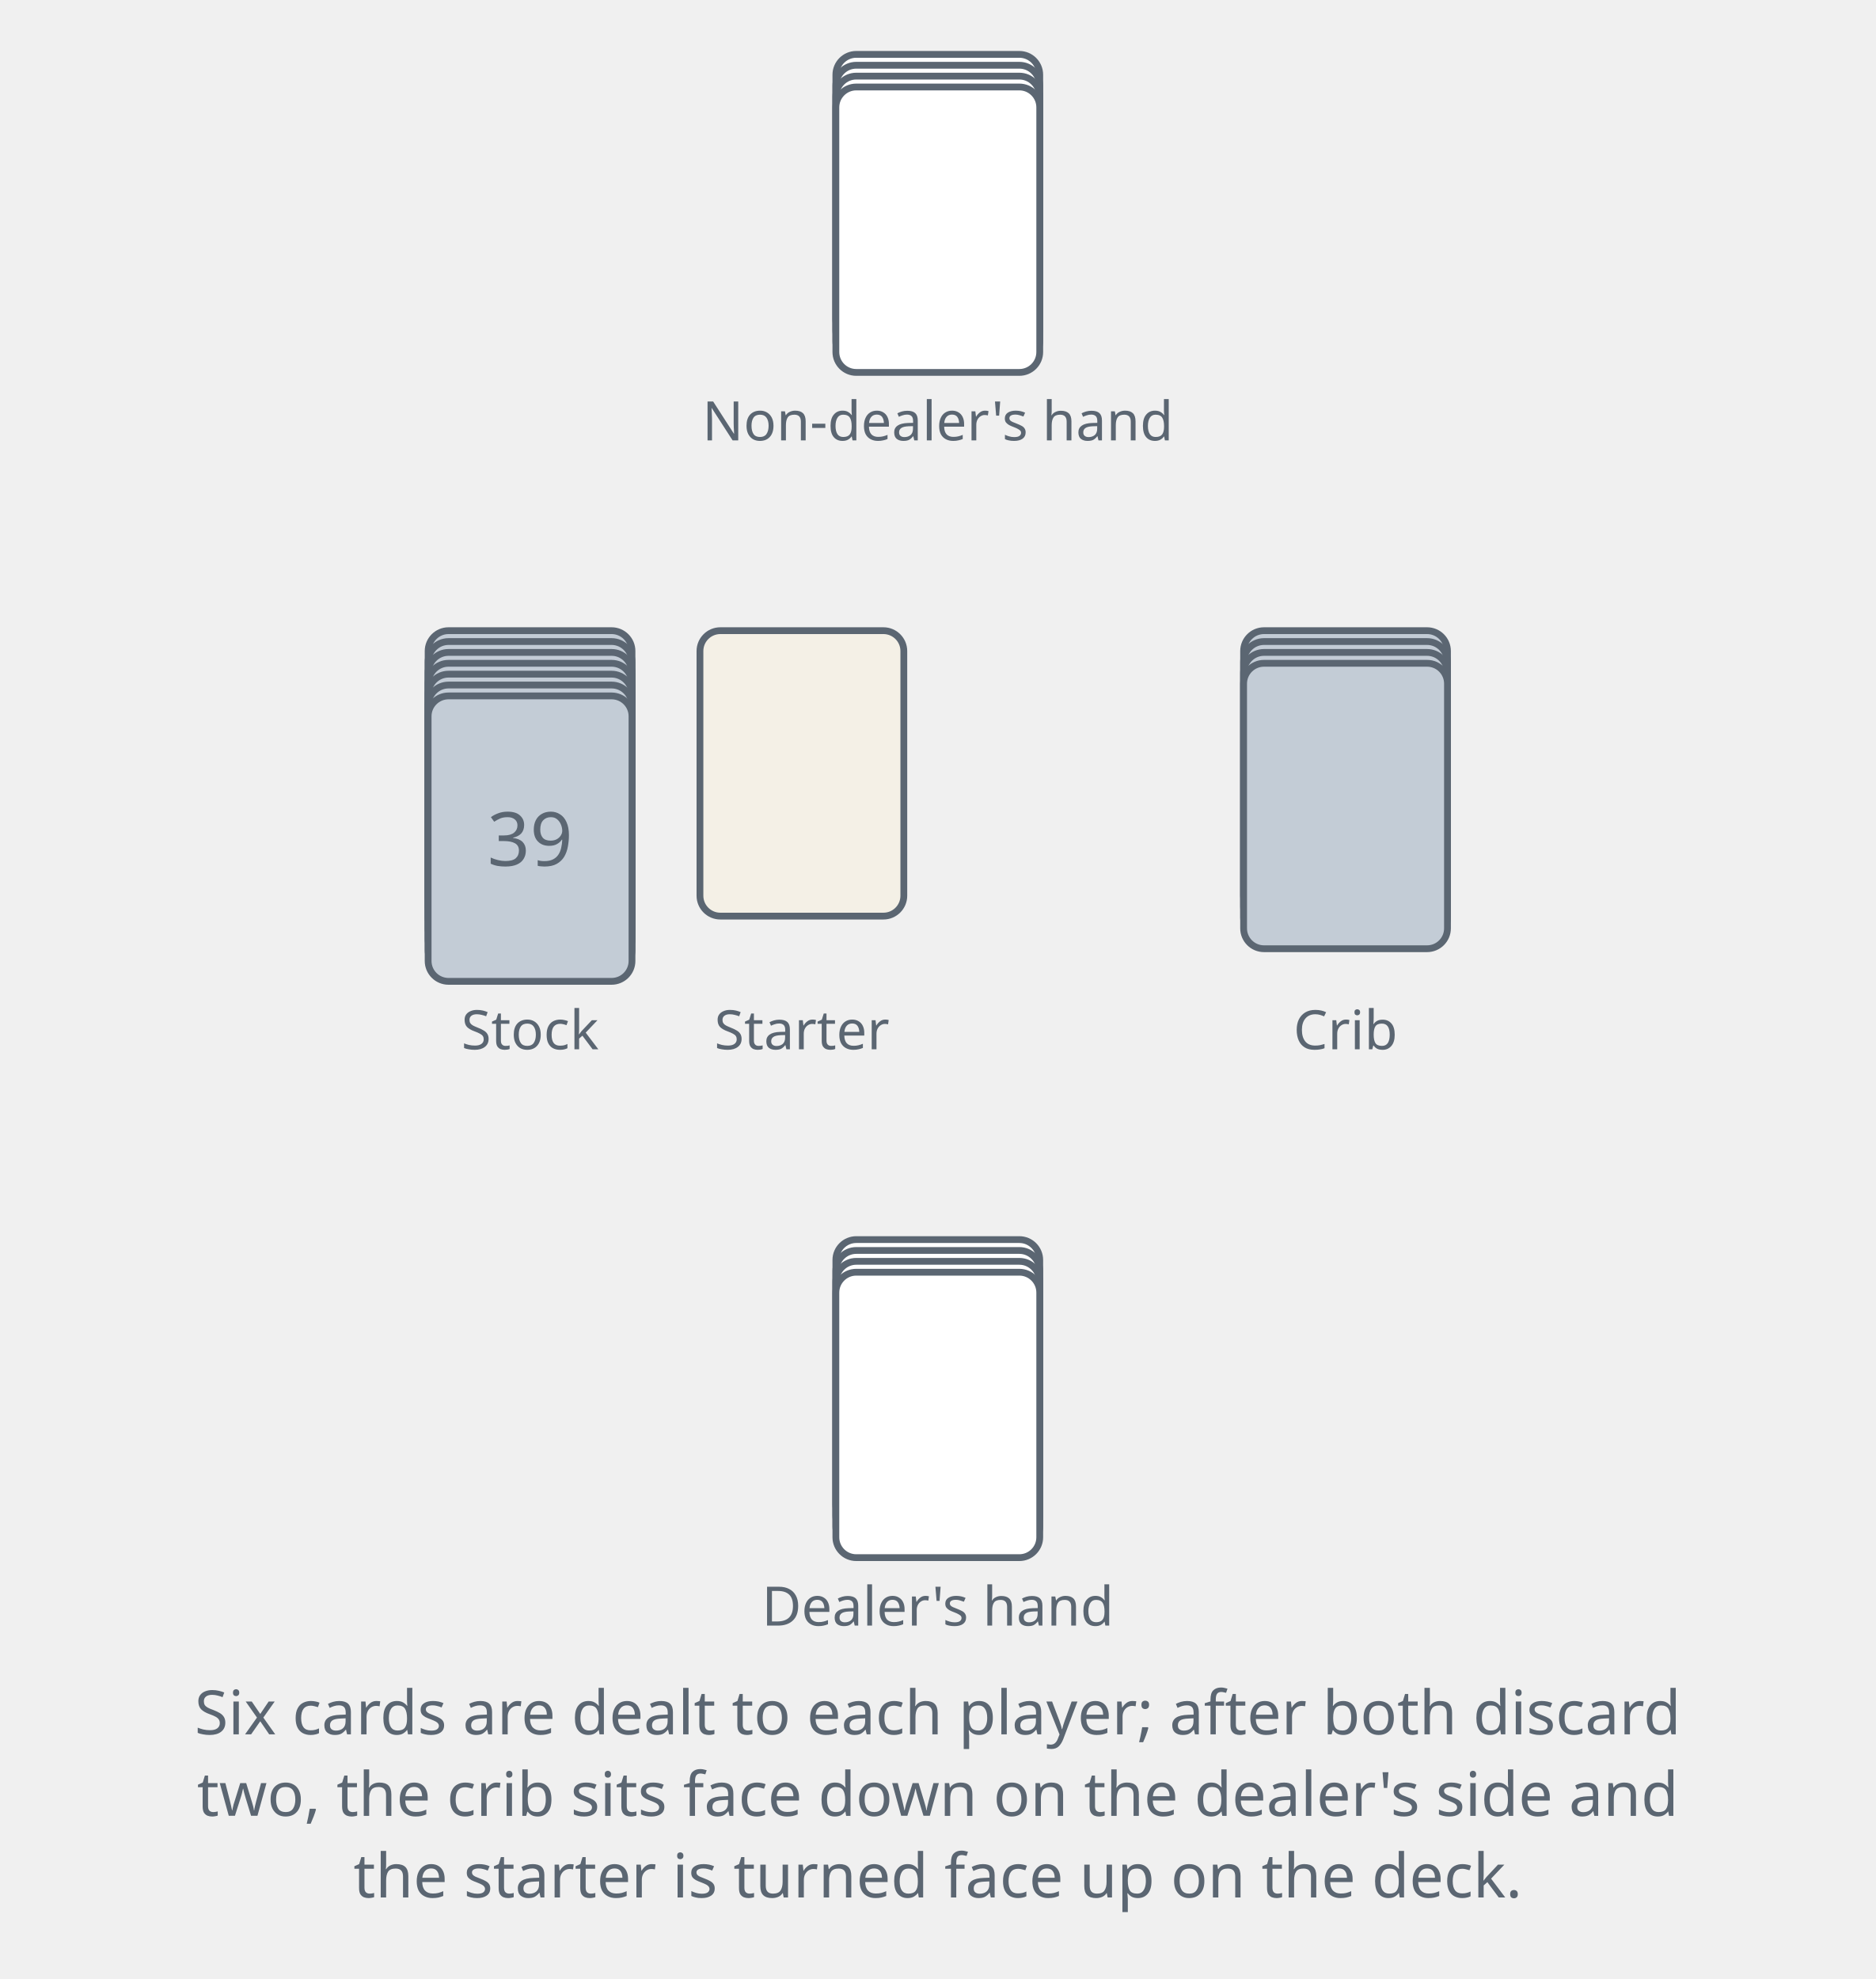
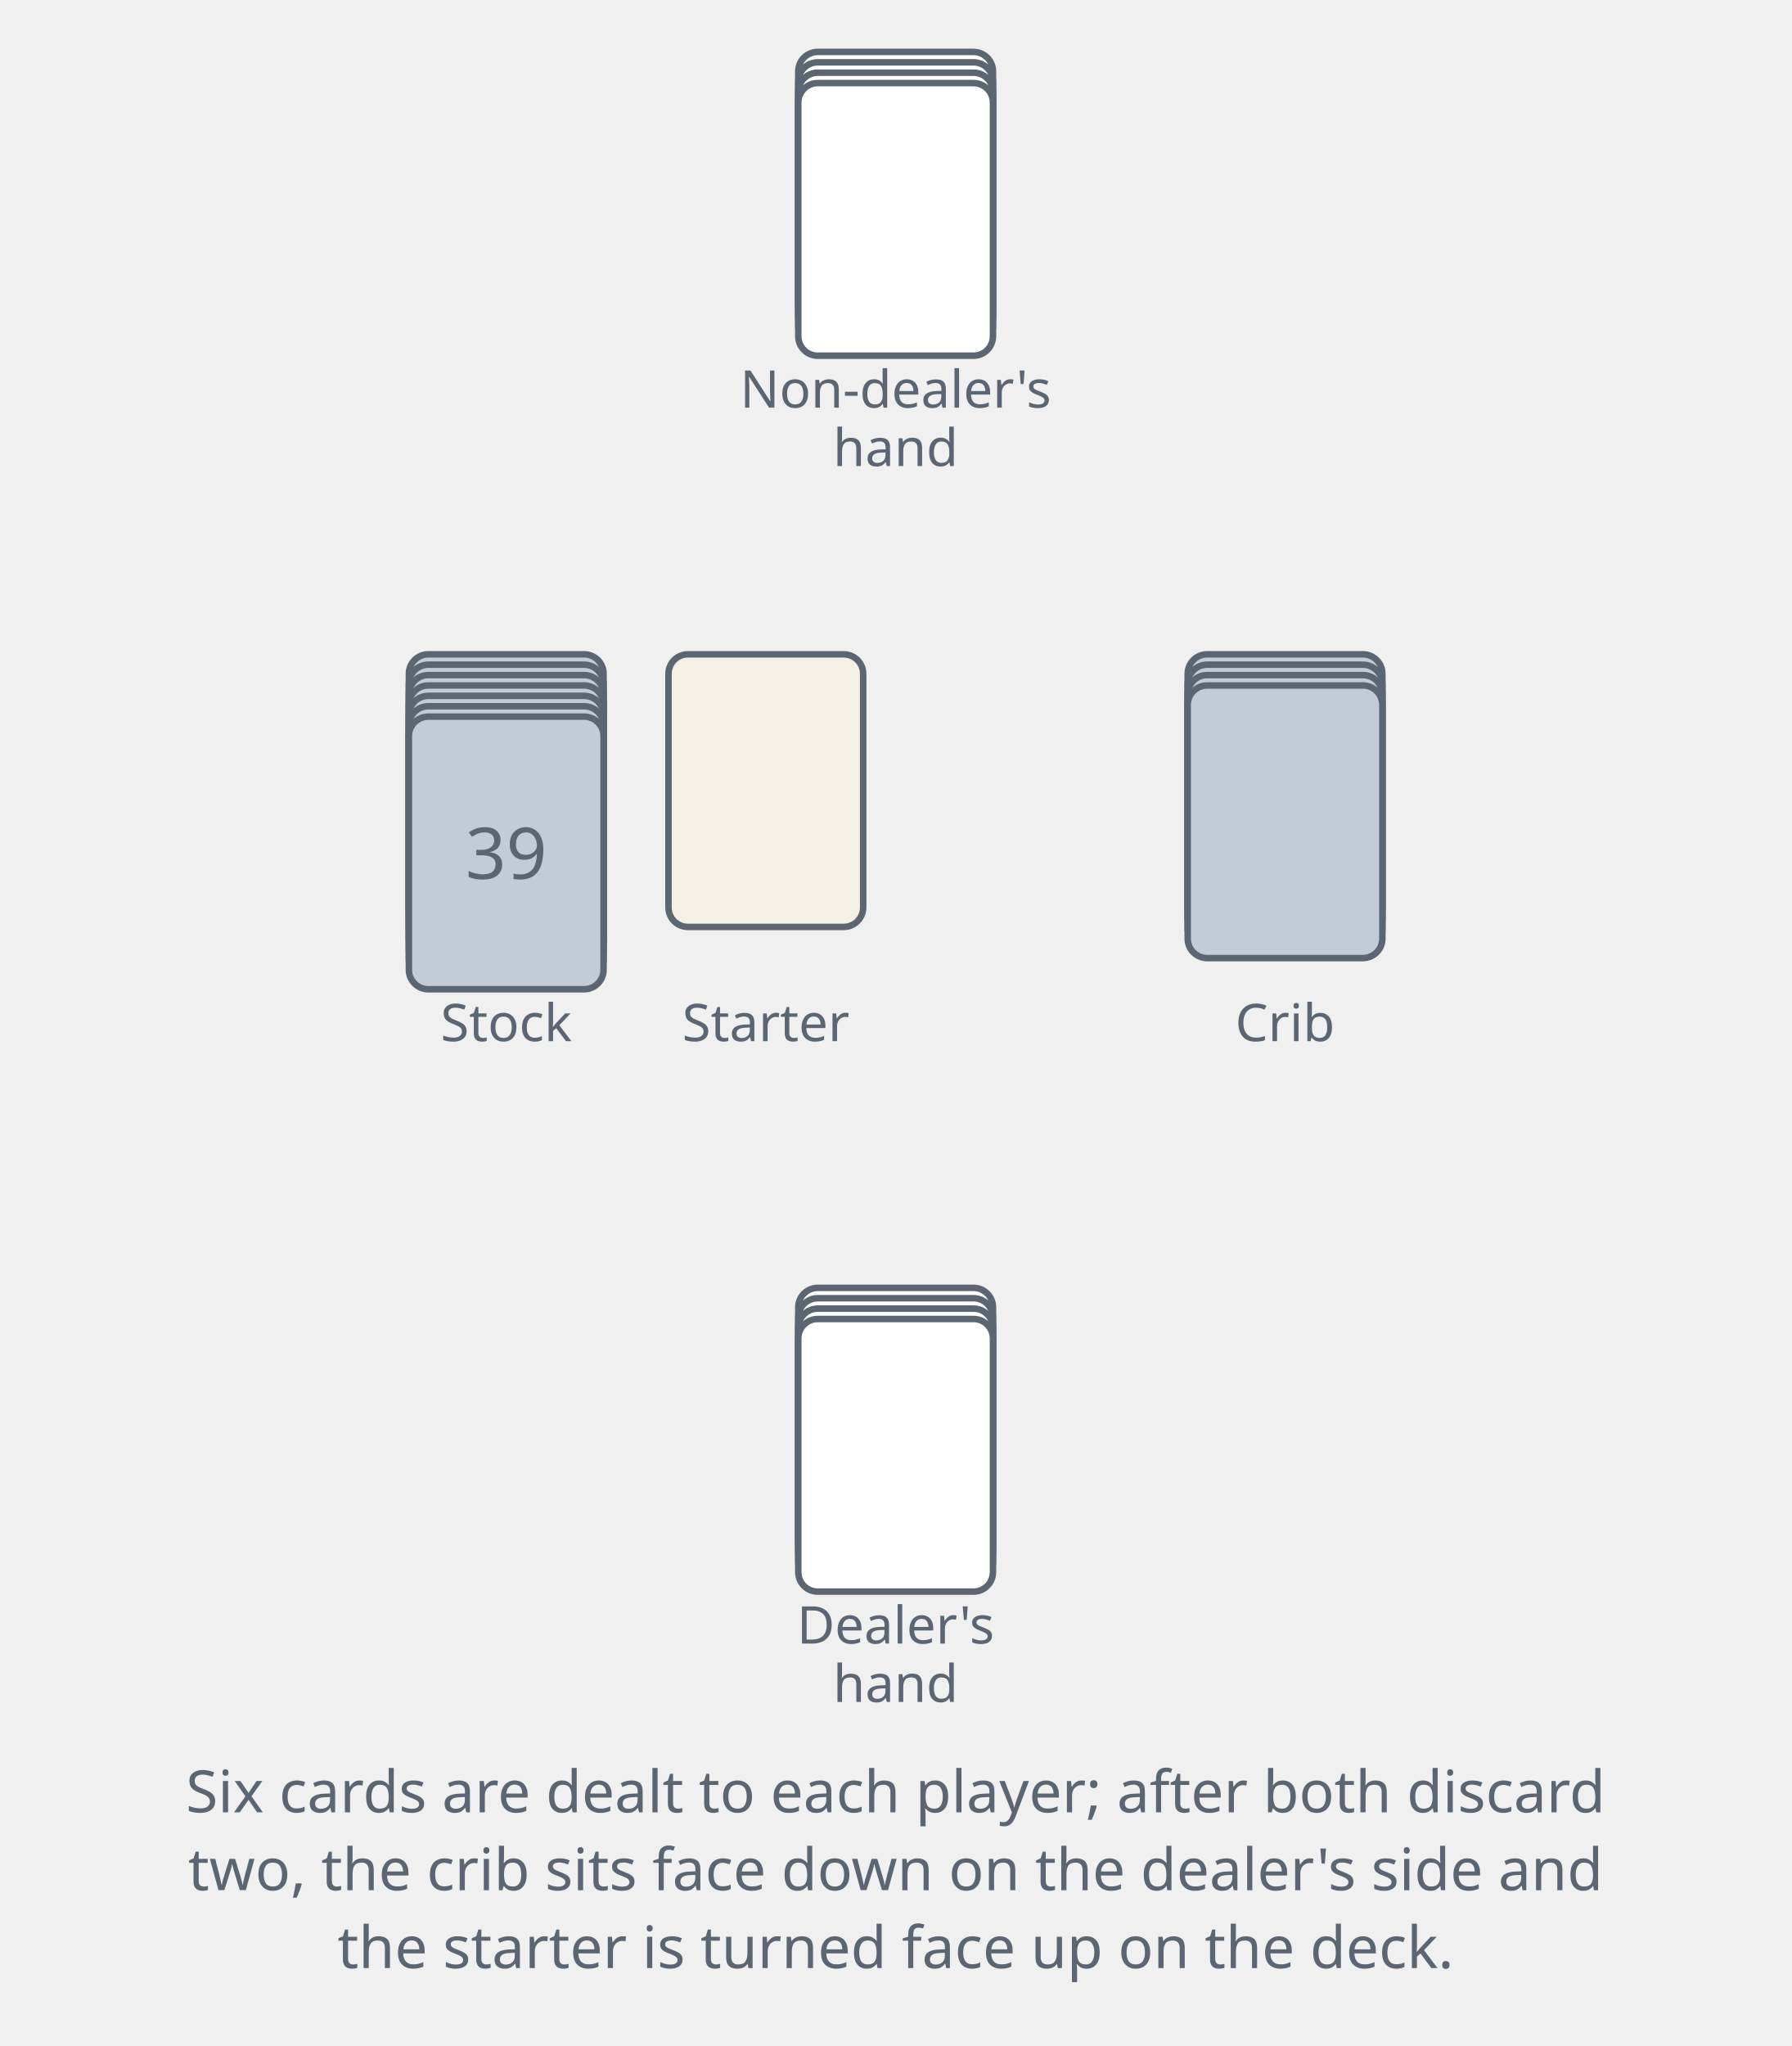
- <svg xmlns="http://www.w3.org/2000/svg" viewBox="0 0 276 291.2" width="276" height="291.2" role="img" aria-label="Cribbage setup diagram">
+ <svg xmlns="http://www.w3.org/2000/svg" viewBox="0 0 276 315.2" width="276" height="315.2" role="img" aria-label="Cribbage setup diagram">
  <rect x="123.0" y="8.0" width="30" height="42" rx="3" fill="#ffffff" stroke="#5b6672" stroke-width="1" />
  <rect x="123.0" y="9.6" width="30" height="42" rx="3" fill="#ffffff" stroke="#5b6672" stroke-width="1" />
  <rect x="123.0" y="11.2" width="30" height="42" rx="3" fill="#ffffff" stroke="#5b6672" stroke-width="1" />
  <rect x="123.0" y="12.8" width="30" height="42" rx="3" fill="#ffffff" stroke="#5b6672" stroke-width="1" />
-   <rect x="63.0" y="92.8" width="30" height="42" rx="3" fill="#c3ccd6" stroke="#5b6672" stroke-width="1" />
-   <rect x="63.0" y="94.4" width="30" height="42" rx="3" fill="#c3ccd6" stroke="#5b6672" stroke-width="1" />
-   <rect x="63.0" y="96.0" width="30" height="42" rx="3" fill="#c3ccd6" stroke="#5b6672" stroke-width="1" />
-   <rect x="63.0" y="97.6" width="30" height="42" rx="3" fill="#c3ccd6" stroke="#5b6672" stroke-width="1" />
-   <rect x="63.0" y="99.2" width="30" height="42" rx="3" fill="#c3ccd6" stroke="#5b6672" stroke-width="1" />
  <rect x="63.0" y="100.8" width="30" height="42" rx="3" fill="#c3ccd6" stroke="#5b6672" stroke-width="1" />
  <rect x="63.0" y="102.4" width="30" height="42" rx="3" fill="#c3ccd6" stroke="#5b6672" stroke-width="1" />
-   <text x="78.0" y="127.4" text-anchor="middle" font-family="system-ui, sans-serif" font-size="11" fill="#5b6672">39</text>
-   <rect x="103.0" y="92.8" width="30" height="42" rx="3" fill="#f4f0e6" stroke="#5b6672" stroke-width="1" />
-   <rect x="183.0" y="92.8" width="30" height="42" rx="3" fill="#c3ccd6" stroke="#5b6672" stroke-width="1" />
-   <rect x="183.0" y="94.4" width="30" height="42" rx="3" fill="#c3ccd6" stroke="#5b6672" stroke-width="1" />
-   <rect x="183.0" y="96.0" width="30" height="42" rx="3" fill="#c3ccd6" stroke="#5b6672" stroke-width="1" />
-   <rect x="183.0" y="97.6" width="30" height="42" rx="3" fill="#c3ccd6" stroke="#5b6672" stroke-width="1" />
-   <rect x="123.0" y="182.4" width="30" height="42" rx="3" fill="#ffffff" stroke="#5b6672" stroke-width="1" />
-   <rect x="123.0" y="184.0" width="30" height="42" rx="3" fill="#ffffff" stroke="#5b6672" stroke-width="1" />
-   <rect x="123.0" y="185.6" width="30" height="42" rx="3" fill="#ffffff" stroke="#5b6672" stroke-width="1" />
-   <rect x="123.0" y="187.2" width="30" height="42" rx="3" fill="#ffffff" stroke="#5b6672" stroke-width="1" />
-   <text x="138.0" y="64.8" text-anchor="middle" font-family="system-ui, sans-serif" font-size="8" fill="#5b6672">Non-dealer's hand</text>
-   <text x="78.0" y="154.4" text-anchor="middle" font-family="system-ui, sans-serif" font-size="8" fill="#5b6672">Stock</text>
-   <text x="118.0" y="154.4" text-anchor="middle" font-family="system-ui, sans-serif" font-size="8" fill="#5b6672">Starter</text>
-   <text x="198.0" y="154.4" text-anchor="middle" font-family="system-ui, sans-serif" font-size="8" fill="#5b6672">Crib</text>
-   <text x="138.0" y="239.2" text-anchor="middle" font-family="system-ui, sans-serif" font-size="8" fill="#5b6672">Dealer's hand</text>
-   <text x="138.0" y="255.2" text-anchor="middle" font-family="system-ui, sans-serif" font-size="9" fill="#5b6672">Six cards are dealt to each player; after both discard</text>
-   <text x="138.0" y="267.2" text-anchor="middle" font-family="system-ui, sans-serif" font-size="9" fill="#5b6672">two, the crib sits face down on the dealer's side and</text>
-   <text x="138.0" y="279.2" text-anchor="middle" font-family="system-ui, sans-serif" font-size="9" fill="#5b6672">the starter is turned face up on the deck.</text>
+   <rect x="63.0" y="104.0" width="30" height="42" rx="3" fill="#c3ccd6" stroke="#5b6672" stroke-width="1" />
+   <rect x="63.0" y="105.6" width="30" height="42" rx="3" fill="#c3ccd6" stroke="#5b6672" stroke-width="1" />
+   <rect x="63.0" y="107.2" width="30" height="42" rx="3" fill="#c3ccd6" stroke="#5b6672" stroke-width="1" />
+   <rect x="63.0" y="108.8" width="30" height="42" rx="3" fill="#c3ccd6" stroke="#5b6672" stroke-width="1" />
+   <rect x="63.0" y="110.4" width="30" height="42" rx="3" fill="#c3ccd6" stroke="#5b6672" stroke-width="1" />
+   <text x="78.0" y="135.4" text-anchor="middle" font-family="system-ui, sans-serif" font-size="11" fill="#5b6672">39</text>
+   <rect x="103.0" y="100.8" width="30" height="42" rx="3" fill="#f4f0e6" stroke="#5b6672" stroke-width="1" />
+   <rect x="183.0" y="100.8" width="30" height="42" rx="3" fill="#c3ccd6" stroke="#5b6672" stroke-width="1" />
+   <rect x="183.0" y="102.4" width="30" height="42" rx="3" fill="#c3ccd6" stroke="#5b6672" stroke-width="1" />
+   <rect x="183.0" y="104.0" width="30" height="42" rx="3" fill="#c3ccd6" stroke="#5b6672" stroke-width="1" />
+   <rect x="183.0" y="105.6" width="30" height="42" rx="3" fill="#c3ccd6" stroke="#5b6672" stroke-width="1" />
+   <rect x="123.0" y="198.4" width="30" height="42" rx="3" fill="#ffffff" stroke="#5b6672" stroke-width="1" />
+   <rect x="123.0" y="200.0" width="30" height="42" rx="3" fill="#ffffff" stroke="#5b6672" stroke-width="1" />
+   <rect x="123.0" y="201.6" width="30" height="42" rx="3" fill="#ffffff" stroke="#5b6672" stroke-width="1" />
+   <rect x="123.0" y="203.2" width="30" height="42" rx="3" fill="#ffffff" stroke="#5b6672" stroke-width="1" />
+   <text x="138.0" y="62.8" text-anchor="middle" font-family="system-ui, sans-serif" font-size="8" fill="#5b6672">Non-dealer's</text>
+   <text x="138.0" y="71.8" text-anchor="middle" font-family="system-ui, sans-serif" font-size="8" fill="#5b6672">hand</text>
+   <text x="78.0" y="160.4" text-anchor="middle" font-family="system-ui, sans-serif" font-size="8" fill="#5b6672">Stock</text>
+   <text x="118.0" y="160.4" text-anchor="middle" font-family="system-ui, sans-serif" font-size="8" fill="#5b6672">Starter</text>
+   <text x="198.0" y="160.4" text-anchor="middle" font-family="system-ui, sans-serif" font-size="8" fill="#5b6672">Crib</text>
+   <text x="138.0" y="253.2" text-anchor="middle" font-family="system-ui, sans-serif" font-size="8" fill="#5b6672">Dealer's</text>
+   <text x="138.0" y="262.2" text-anchor="middle" font-family="system-ui, sans-serif" font-size="8" fill="#5b6672">hand</text>
+   <text x="138.0" y="279.2" text-anchor="middle" font-family="system-ui, sans-serif" font-size="9" fill="#5b6672">Six cards are dealt to each player; after both discard</text>
+   <text x="138.0" y="291.2" text-anchor="middle" font-family="system-ui, sans-serif" font-size="9" fill="#5b6672">two, the crib sits face down on the dealer's side and</text>
+   <text x="138.0" y="303.2" text-anchor="middle" font-family="system-ui, sans-serif" font-size="9" fill="#5b6672">the starter is turned face up on the deck.</text>
</svg>
